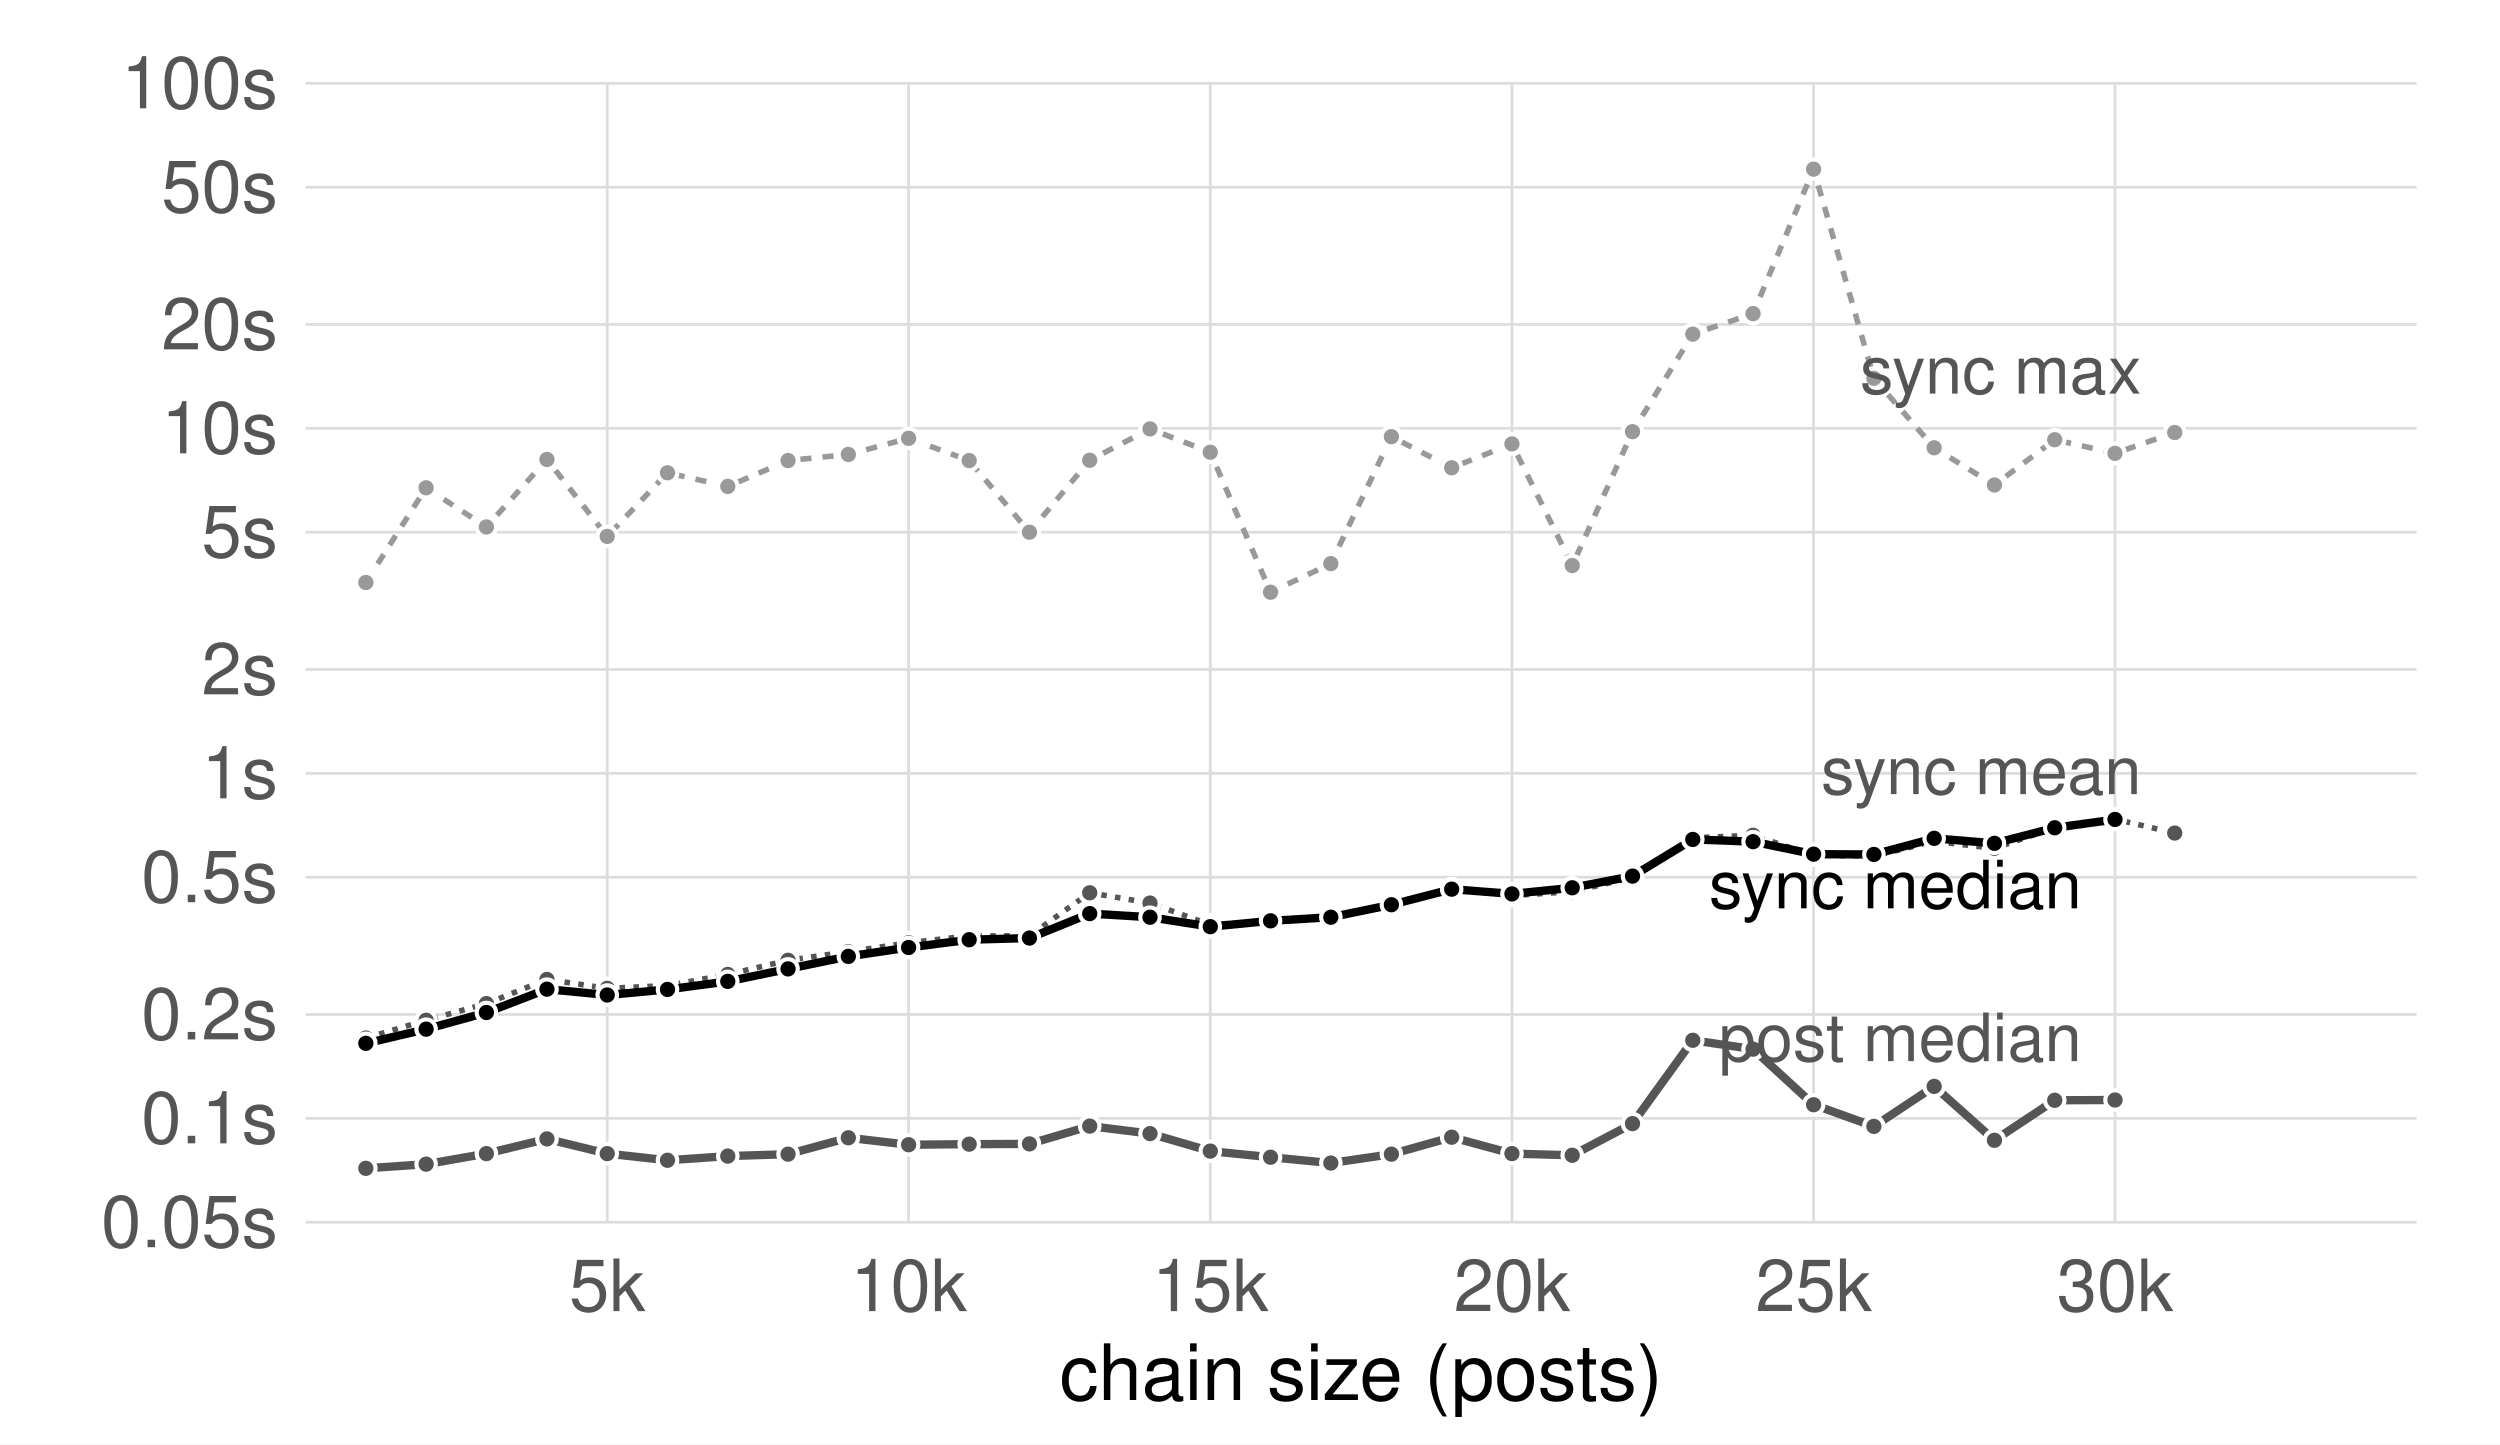
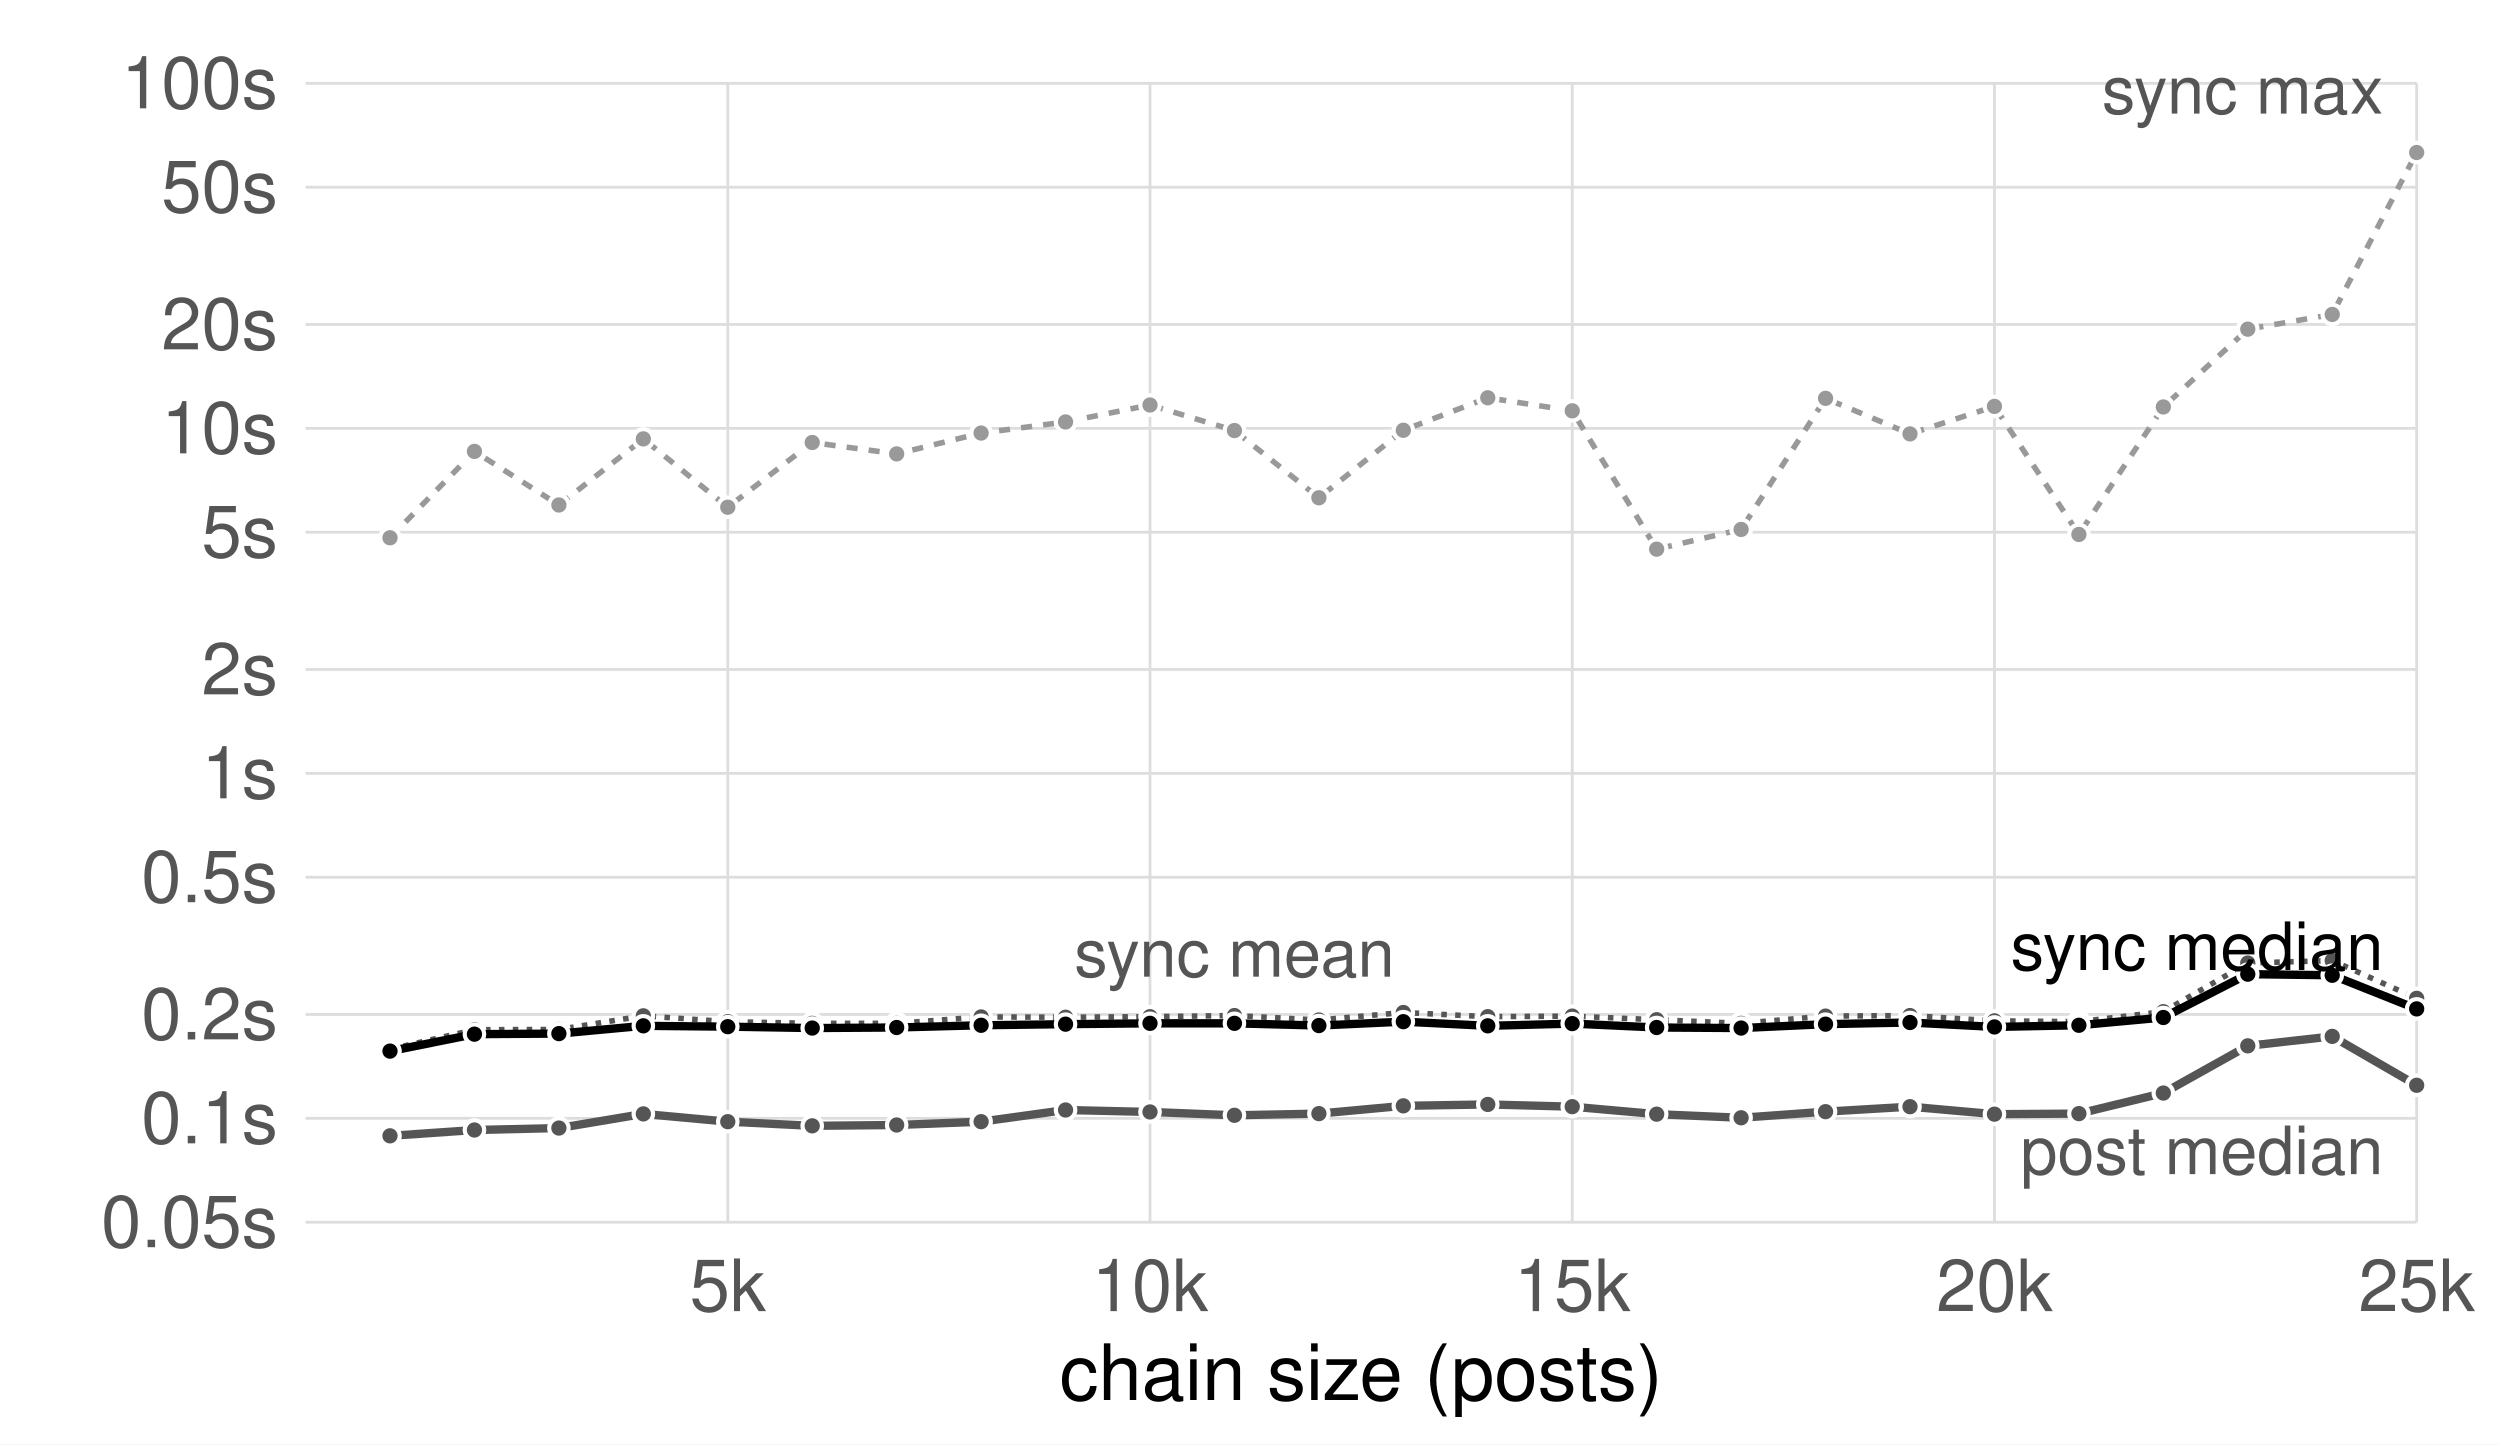
<svg xmlns="http://www.w3.org/2000/svg" width="900" height="520" viewBox="0 0 900 520">
  <rect width="900" height="520" fill="#ffffff" />
  <line x1="110" x2="870" y1="440.0" y2="440.0" stroke="#dddddd" />
  <text x="100.0" y="449.0" font-family="Helvetica, Arial, sans-serif" font-size="26" text-anchor="end" fill="#555555">0.05s</text>
  <line x1="110" x2="870" y1="402.6" y2="402.6" stroke="#dddddd" />
  <text x="100.0" y="411.6" font-family="Helvetica, Arial, sans-serif" font-size="26" text-anchor="end" fill="#555555">0.1s</text>
  <line x1="110" x2="870" y1="365.2" y2="365.2" stroke="#dddddd" />
  <text x="100.0" y="374.2" font-family="Helvetica, Arial, sans-serif" font-size="26" text-anchor="end" fill="#555555">0.2s</text>
  <line x1="110" x2="870" y1="315.8" y2="315.8" stroke="#dddddd" />
  <text x="100.0" y="324.8" font-family="Helvetica, Arial, sans-serif" font-size="26" text-anchor="end" fill="#555555">0.5s</text>
  <line x1="110" x2="870" y1="278.4" y2="278.4" stroke="#dddddd" />
  <text x="100.0" y="287.4" font-family="Helvetica, Arial, sans-serif" font-size="26" text-anchor="end" fill="#555555">1s</text>
  <line x1="110" x2="870" y1="241.0" y2="241.0" stroke="#dddddd" />
  <text x="100.0" y="250.0" font-family="Helvetica, Arial, sans-serif" font-size="26" text-anchor="end" fill="#555555">2s</text>
  <line x1="110" x2="870" y1="191.6" y2="191.6" stroke="#dddddd" />
  <text x="100.0" y="200.6" font-family="Helvetica, Arial, sans-serif" font-size="26" text-anchor="end" fill="#555555">5s</text>
  <line x1="110" x2="870" y1="154.2" y2="154.2" stroke="#dddddd" />
  <text x="100.0" y="163.2" font-family="Helvetica, Arial, sans-serif" font-size="26" text-anchor="end" fill="#555555">10s</text>
  <line x1="110" x2="870" y1="116.8" y2="116.8" stroke="#dddddd" />
  <text x="100.0" y="125.8" font-family="Helvetica, Arial, sans-serif" font-size="26" text-anchor="end" fill="#555555">20s</text>
  <line x1="110" x2="870" y1="67.4" y2="67.4" stroke="#dddddd" />
  <text x="100.0" y="76.4" font-family="Helvetica, Arial, sans-serif" font-size="26" text-anchor="end" fill="#555555">50s</text>
  <line x1="110" x2="870" y1="30.0" y2="30.0" stroke="#dddddd" />
  <text x="100.0" y="39.0" font-family="Helvetica, Arial, sans-serif" font-size="26" text-anchor="end" fill="#555555">100s</text>
-   <line y1="30" y2="440" x1="218.6" x2="218.6" stroke="#dddddd" />
-   <text x="218.6" y="472.0" font-family="Helvetica, Arial, sans-serif" font-size="26" text-anchor="middle" fill="#555555">5k</text>
-   <line y1="30" y2="440" x1="327.1" x2="327.1" stroke="#dddddd" />
-   <text x="327.1" y="472.0" font-family="Helvetica, Arial, sans-serif" font-size="26" text-anchor="middle" fill="#555555">10k</text>
-   <line y1="30" y2="440" x1="435.7" x2="435.7" stroke="#dddddd" />
-   <text x="435.7" y="472.0" font-family="Helvetica, Arial, sans-serif" font-size="26" text-anchor="middle" fill="#555555">15k</text>
-   <line y1="30" y2="440" x1="544.3" x2="544.3" stroke="#dddddd" />
-   <text x="544.3" y="472.0" font-family="Helvetica, Arial, sans-serif" font-size="26" text-anchor="middle" fill="#555555">20k</text>
-   <line y1="30" y2="440" x1="652.9" x2="652.9" stroke="#dddddd" />
-   <text x="652.9" y="472.0" font-family="Helvetica, Arial, sans-serif" font-size="26" text-anchor="middle" fill="#555555">25k</text>
-   <line y1="30" y2="440" x1="761.4" x2="761.4" stroke="#dddddd" />
-   <text x="761.4" y="472.0" font-family="Helvetica, Arial, sans-serif" font-size="26" text-anchor="middle" fill="#555555">30k</text>
+   <line y1="30" y2="440" x1="262.0" x2="262.0" stroke="#dddddd" />
+   <text x="262.0" y="472.0" font-family="Helvetica, Arial, sans-serif" font-size="26" text-anchor="middle" fill="#555555">5k</text>
+   <line y1="30" y2="440" x1="414.0" x2="414.0" stroke="#dddddd" />
+   <text x="414.0" y="472.0" font-family="Helvetica, Arial, sans-serif" font-size="26" text-anchor="middle" fill="#555555">10k</text>
+   <line y1="30" y2="440" x1="566.0" x2="566.0" stroke="#dddddd" />
+   <text x="566.0" y="472.0" font-family="Helvetica, Arial, sans-serif" font-size="26" text-anchor="middle" fill="#555555">15k</text>
+   <line y1="30" y2="440" x1="718.0" x2="718.0" stroke="#dddddd" />
+   <text x="718.0" y="472.0" font-family="Helvetica, Arial, sans-serif" font-size="26" text-anchor="middle" fill="#555555">20k</text>
+   <line y1="30" y2="440" x1="870.0" x2="870.0" stroke="#dddddd" />
+   <text x="870.0" y="472.0" font-family="Helvetica, Arial, sans-serif" font-size="26" text-anchor="middle" fill="#555555">25k</text>
  <text x="490.0" y="504.0" font-family="Helvetica, Arial, sans-serif" font-size="28" text-anchor="middle" fill="#000000">chain size (posts)</text>
-   <polyline fill="none" stroke="#999999" stroke-width="2" stroke-dasharray="4 4" points="131.7,209.7 153.4,175.6 175.1,189.7 196.9,165.4 218.6,193.1 240.3,170.2 262.0,175.1 283.7,165.8 305.4,163.6 327.1,157.8 348.9,165.8 370.6,191.6 392.3,165.7 414.0,154.4 435.7,162.8 457.4,213.2 479.1,202.9 500.9,157.2 522.6,168.4 544.3,159.8 566.0,203.6 587.7,155.4 609.4,120.3 631.1,112.9 652.9,60.9 674.6,136.2 696.3,161.2 718.0,174.6 739.7,158.3 761.4,163.2 782.9,155.7" />
-   <circle cx="131.7" cy="209.7" r="3.5" fill="#999999" stroke="#ffffff" stroke-width="1.5" />
-   <circle cx="153.4" cy="175.6" r="3.5" fill="#999999" stroke="#ffffff" stroke-width="1.5" />
-   <circle cx="175.1" cy="189.7" r="3.5" fill="#999999" stroke="#ffffff" stroke-width="1.5" />
-   <circle cx="196.9" cy="165.4" r="3.5" fill="#999999" stroke="#ffffff" stroke-width="1.5" />
-   <circle cx="218.6" cy="193.1" r="3.5" fill="#999999" stroke="#ffffff" stroke-width="1.5" />
-   <circle cx="240.3" cy="170.2" r="3.5" fill="#999999" stroke="#ffffff" stroke-width="1.5" />
-   <circle cx="262.0" cy="175.1" r="3.5" fill="#999999" stroke="#ffffff" stroke-width="1.5" />
-   <circle cx="283.7" cy="165.8" r="3.5" fill="#999999" stroke="#ffffff" stroke-width="1.5" />
-   <circle cx="305.4" cy="163.6" r="3.5" fill="#999999" stroke="#ffffff" stroke-width="1.5" />
-   <circle cx="327.1" cy="157.8" r="3.5" fill="#999999" stroke="#ffffff" stroke-width="1.5" />
-   <circle cx="348.9" cy="165.8" r="3.5" fill="#999999" stroke="#ffffff" stroke-width="1.5" />
-   <circle cx="370.6" cy="191.6" r="3.5" fill="#999999" stroke="#ffffff" stroke-width="1.5" />
-   <circle cx="392.3" cy="165.7" r="3.5" fill="#999999" stroke="#ffffff" stroke-width="1.5" />
-   <circle cx="414.0" cy="154.4" r="3.5" fill="#999999" stroke="#ffffff" stroke-width="1.5" />
-   <circle cx="435.7" cy="162.8" r="3.5" fill="#999999" stroke="#ffffff" stroke-width="1.5" />
-   <circle cx="457.4" cy="213.2" r="3.5" fill="#999999" stroke="#ffffff" stroke-width="1.5" />
-   <circle cx="479.1" cy="202.9" r="3.5" fill="#999999" stroke="#ffffff" stroke-width="1.5" />
-   <circle cx="500.9" cy="157.2" r="3.5" fill="#999999" stroke="#ffffff" stroke-width="1.5" />
-   <circle cx="522.6" cy="168.4" r="3.5" fill="#999999" stroke="#ffffff" stroke-width="1.5" />
-   <circle cx="544.3" cy="159.8" r="3.5" fill="#999999" stroke="#ffffff" stroke-width="1.5" />
-   <circle cx="566.0" cy="203.6" r="3.5" fill="#999999" stroke="#ffffff" stroke-width="1.5" />
-   <circle cx="587.7" cy="155.4" r="3.5" fill="#999999" stroke="#ffffff" stroke-width="1.5" />
-   <circle cx="609.4" cy="120.3" r="3.5" fill="#999999" stroke="#ffffff" stroke-width="1.5" />
-   <circle cx="631.1" cy="112.9" r="3.5" fill="#999999" stroke="#ffffff" stroke-width="1.5" />
-   <circle cx="652.9" cy="60.9" r="3.5" fill="#999999" stroke="#ffffff" stroke-width="1.5" />
-   <circle cx="674.6" cy="136.2" r="3.5" fill="#999999" stroke="#ffffff" stroke-width="1.5" />
-   <circle cx="696.3" cy="161.2" r="3.5" fill="#999999" stroke="#ffffff" stroke-width="1.5" />
-   <circle cx="718.0" cy="174.6" r="3.5" fill="#999999" stroke="#ffffff" stroke-width="1.5" />
-   <circle cx="739.7" cy="158.3" r="3.5" fill="#999999" stroke="#ffffff" stroke-width="1.5" />
-   <circle cx="761.4" cy="163.2" r="3.5" fill="#999999" stroke="#ffffff" stroke-width="1.5" />
-   <circle cx="782.9" cy="155.7" r="3.5" fill="#999999" stroke="#ffffff" stroke-width="1.5" />
-   <text x="770.9" y="141.7" font-family="Helvetica, Arial, sans-serif" font-size="24" text-anchor="end" fill="#555555">sync max</text>
-   <polyline fill="none" stroke="#555555" stroke-width="2" stroke-dasharray="2 3" points="131.7,373.7 153.4,367.3 175.1,361.3 196.9,352.6 218.6,355.8 240.3,354.8 262.0,350.8 283.7,345.7 305.4,342.6 327.1,339.4 348.9,336.9 370.6,336.9 392.3,321.4 414.0,325.1 435.7,332.9 457.4,331.4 479.1,330.5 500.9,325.6 522.6,319.9 544.3,322.4 566.0,321.0 587.7,315.9 609.4,301.6 631.1,300.7 652.9,307.9 674.6,308.2 696.3,302.9 718.0,305.4 739.7,298.0 761.4,294.9 782.9,299.9" />
-   <circle cx="131.7" cy="373.7" r="3.5" fill="#555555" stroke="#ffffff" stroke-width="1.5" />
-   <circle cx="153.4" cy="367.3" r="3.5" fill="#555555" stroke="#ffffff" stroke-width="1.5" />
-   <circle cx="175.1" cy="361.3" r="3.5" fill="#555555" stroke="#ffffff" stroke-width="1.5" />
-   <circle cx="196.9" cy="352.6" r="3.5" fill="#555555" stroke="#ffffff" stroke-width="1.5" />
-   <circle cx="218.6" cy="355.8" r="3.5" fill="#555555" stroke="#ffffff" stroke-width="1.5" />
-   <circle cx="240.3" cy="354.8" r="3.5" fill="#555555" stroke="#ffffff" stroke-width="1.5" />
-   <circle cx="262.0" cy="350.8" r="3.5" fill="#555555" stroke="#ffffff" stroke-width="1.5" />
-   <circle cx="283.7" cy="345.7" r="3.5" fill="#555555" stroke="#ffffff" stroke-width="1.5" />
-   <circle cx="305.4" cy="342.6" r="3.5" fill="#555555" stroke="#ffffff" stroke-width="1.5" />
-   <circle cx="327.1" cy="339.4" r="3.5" fill="#555555" stroke="#ffffff" stroke-width="1.5" />
-   <circle cx="348.9" cy="336.9" r="3.5" fill="#555555" stroke="#ffffff" stroke-width="1.5" />
-   <circle cx="370.6" cy="336.9" r="3.5" fill="#555555" stroke="#ffffff" stroke-width="1.5" />
-   <circle cx="392.3" cy="321.4" r="3.5" fill="#555555" stroke="#ffffff" stroke-width="1.5" />
-   <circle cx="414.0" cy="325.1" r="3.5" fill="#555555" stroke="#ffffff" stroke-width="1.5" />
-   <circle cx="435.7" cy="332.9" r="3.5" fill="#555555" stroke="#ffffff" stroke-width="1.5" />
-   <circle cx="457.4" cy="331.4" r="3.5" fill="#555555" stroke="#ffffff" stroke-width="1.5" />
-   <circle cx="479.1" cy="330.5" r="3.5" fill="#555555" stroke="#ffffff" stroke-width="1.5" />
-   <circle cx="500.9" cy="325.6" r="3.5" fill="#555555" stroke="#ffffff" stroke-width="1.5" />
-   <circle cx="522.6" cy="319.9" r="3.5" fill="#555555" stroke="#ffffff" stroke-width="1.5" />
-   <circle cx="544.3" cy="322.4" r="3.5" fill="#555555" stroke="#ffffff" stroke-width="1.5" />
-   <circle cx="566.0" cy="321.0" r="3.5" fill="#555555" stroke="#ffffff" stroke-width="1.5" />
-   <circle cx="587.7" cy="315.9" r="3.5" fill="#555555" stroke="#ffffff" stroke-width="1.5" />
-   <circle cx="609.4" cy="301.6" r="3.5" fill="#555555" stroke="#ffffff" stroke-width="1.5" />
-   <circle cx="631.1" cy="300.7" r="3.5" fill="#555555" stroke="#ffffff" stroke-width="1.5" />
-   <circle cx="652.9" cy="307.9" r="3.5" fill="#555555" stroke="#ffffff" stroke-width="1.5" />
-   <circle cx="674.6" cy="308.2" r="3.5" fill="#555555" stroke="#ffffff" stroke-width="1.5" />
-   <circle cx="696.3" cy="302.9" r="3.5" fill="#555555" stroke="#ffffff" stroke-width="1.5" />
-   <circle cx="718.0" cy="305.4" r="3.5" fill="#555555" stroke="#ffffff" stroke-width="1.5" />
-   <circle cx="739.7" cy="298.0" r="3.5" fill="#555555" stroke="#ffffff" stroke-width="1.5" />
-   <circle cx="761.4" cy="294.9" r="3.5" fill="#555555" stroke="#ffffff" stroke-width="1.5" />
-   <circle cx="782.9" cy="299.9" r="3.5" fill="#555555" stroke="#ffffff" stroke-width="1.5" />
-   <text x="770.9" y="285.9" font-family="Helvetica, Arial, sans-serif" font-size="24" text-anchor="end" fill="#555555">sync mean</text>
-   <polyline fill="none" stroke="#000000" stroke-width="3" points="131.7,375.6 153.4,370.5 175.1,364.5 196.9,356.1 218.6,358.2 240.3,356.2 262.0,353.3 283.7,348.8 305.4,344.3 327.1,341.1 348.9,338.3 370.6,337.7 392.3,328.9 414.0,330.2 435.7,333.6 457.4,331.5 479.1,330.2 500.9,325.7 522.6,320.1 544.3,321.8 566.0,319.6 587.7,315.4 609.4,302.2 631.1,303.0 652.9,307.5 674.6,307.6 696.3,301.8 718.0,303.6 739.7,298.0 761.4,295.0" />
-   <circle cx="131.7" cy="375.6" r="3.5" fill="#000000" stroke="#ffffff" stroke-width="1.5" />
-   <circle cx="153.4" cy="370.5" r="3.5" fill="#000000" stroke="#ffffff" stroke-width="1.5" />
-   <circle cx="175.1" cy="364.5" r="3.5" fill="#000000" stroke="#ffffff" stroke-width="1.5" />
-   <circle cx="196.9" cy="356.1" r="3.5" fill="#000000" stroke="#ffffff" stroke-width="1.5" />
-   <circle cx="218.6" cy="358.2" r="3.5" fill="#000000" stroke="#ffffff" stroke-width="1.5" />
-   <circle cx="240.3" cy="356.2" r="3.5" fill="#000000" stroke="#ffffff" stroke-width="1.5" />
-   <circle cx="262.0" cy="353.3" r="3.5" fill="#000000" stroke="#ffffff" stroke-width="1.5" />
-   <circle cx="283.7" cy="348.8" r="3.5" fill="#000000" stroke="#ffffff" stroke-width="1.5" />
-   <circle cx="305.4" cy="344.3" r="3.5" fill="#000000" stroke="#ffffff" stroke-width="1.5" />
-   <circle cx="327.1" cy="341.1" r="3.5" fill="#000000" stroke="#ffffff" stroke-width="1.5" />
-   <circle cx="348.9" cy="338.3" r="3.5" fill="#000000" stroke="#ffffff" stroke-width="1.5" />
-   <circle cx="370.6" cy="337.7" r="3.5" fill="#000000" stroke="#ffffff" stroke-width="1.5" />
-   <circle cx="392.3" cy="328.9" r="3.5" fill="#000000" stroke="#ffffff" stroke-width="1.5" />
-   <circle cx="414.0" cy="330.2" r="3.5" fill="#000000" stroke="#ffffff" stroke-width="1.5" />
-   <circle cx="435.7" cy="333.6" r="3.5" fill="#000000" stroke="#ffffff" stroke-width="1.5" />
-   <circle cx="457.4" cy="331.5" r="3.5" fill="#000000" stroke="#ffffff" stroke-width="1.5" />
-   <circle cx="479.1" cy="330.2" r="3.5" fill="#000000" stroke="#ffffff" stroke-width="1.5" />
-   <circle cx="500.9" cy="325.7" r="3.5" fill="#000000" stroke="#ffffff" stroke-width="1.5" />
-   <circle cx="522.6" cy="320.1" r="3.5" fill="#000000" stroke="#ffffff" stroke-width="1.5" />
-   <circle cx="544.3" cy="321.8" r="3.5" fill="#000000" stroke="#ffffff" stroke-width="1.5" />
-   <circle cx="566.0" cy="319.6" r="3.5" fill="#000000" stroke="#ffffff" stroke-width="1.5" />
-   <circle cx="587.7" cy="315.4" r="3.5" fill="#000000" stroke="#ffffff" stroke-width="1.5" />
-   <circle cx="609.4" cy="302.2" r="3.5" fill="#000000" stroke="#ffffff" stroke-width="1.5" />
-   <circle cx="631.1" cy="303.0" r="3.5" fill="#000000" stroke="#ffffff" stroke-width="1.5" />
-   <circle cx="652.9" cy="307.5" r="3.5" fill="#000000" stroke="#ffffff" stroke-width="1.5" />
-   <circle cx="674.6" cy="307.6" r="3.5" fill="#000000" stroke="#ffffff" stroke-width="1.5" />
-   <circle cx="696.3" cy="301.8" r="3.5" fill="#000000" stroke="#ffffff" stroke-width="1.5" />
-   <circle cx="718.0" cy="303.6" r="3.5" fill="#000000" stroke="#ffffff" stroke-width="1.5" />
-   <circle cx="739.7" cy="298.0" r="3.5" fill="#000000" stroke="#ffffff" stroke-width="1.5" />
-   <circle cx="761.4" cy="295.0" r="3.5" fill="#000000" stroke="#ffffff" stroke-width="1.5" />
-   <text x="749.4" y="327.0" font-family="Helvetica, Arial, sans-serif" font-size="24" text-anchor="end" fill="#000000">sync median</text>
-   <polyline fill="none" stroke="#555555" stroke-width="3" points="131.7,420.6 153.4,419.1 175.1,415.3 196.9,410.0 218.6,415.3 240.3,417.7 262.0,416.2 283.7,415.5 305.4,409.6 327.1,412.1 348.9,411.9 370.6,411.8 392.3,405.4 414.0,408.1 435.7,414.4 457.4,416.6 479.1,418.7 500.9,415.5 522.6,409.4 544.3,415.3 566.0,415.9 587.7,404.5 609.4,374.5 631.1,377.7 652.9,397.7 674.6,405.5 696.3,391.1 718.0,410.5 739.7,396.1 761.4,396.0" />
-   <circle cx="131.7" cy="420.6" r="3.5" fill="#555555" stroke="#ffffff" stroke-width="1.5" />
-   <circle cx="153.4" cy="419.1" r="3.5" fill="#555555" stroke="#ffffff" stroke-width="1.5" />
-   <circle cx="175.1" cy="415.3" r="3.5" fill="#555555" stroke="#ffffff" stroke-width="1.5" />
-   <circle cx="196.9" cy="410.0" r="3.5" fill="#555555" stroke="#ffffff" stroke-width="1.5" />
-   <circle cx="218.6" cy="415.3" r="3.5" fill="#555555" stroke="#ffffff" stroke-width="1.5" />
-   <circle cx="240.3" cy="417.7" r="3.5" fill="#555555" stroke="#ffffff" stroke-width="1.5" />
-   <circle cx="262.0" cy="416.2" r="3.5" fill="#555555" stroke="#ffffff" stroke-width="1.5" />
-   <circle cx="283.7" cy="415.5" r="3.5" fill="#555555" stroke="#ffffff" stroke-width="1.5" />
-   <circle cx="305.4" cy="409.6" r="3.5" fill="#555555" stroke="#ffffff" stroke-width="1.5" />
-   <circle cx="327.1" cy="412.1" r="3.5" fill="#555555" stroke="#ffffff" stroke-width="1.5" />
-   <circle cx="348.9" cy="411.9" r="3.5" fill="#555555" stroke="#ffffff" stroke-width="1.5" />
-   <circle cx="370.6" cy="411.8" r="3.5" fill="#555555" stroke="#ffffff" stroke-width="1.5" />
-   <circle cx="392.3" cy="405.4" r="3.5" fill="#555555" stroke="#ffffff" stroke-width="1.5" />
-   <circle cx="414.0" cy="408.1" r="3.5" fill="#555555" stroke="#ffffff" stroke-width="1.5" />
-   <circle cx="435.7" cy="414.4" r="3.5" fill="#555555" stroke="#ffffff" stroke-width="1.5" />
-   <circle cx="457.4" cy="416.6" r="3.5" fill="#555555" stroke="#ffffff" stroke-width="1.5" />
-   <circle cx="479.1" cy="418.7" r="3.5" fill="#555555" stroke="#ffffff" stroke-width="1.5" />
-   <circle cx="500.9" cy="415.5" r="3.5" fill="#555555" stroke="#ffffff" stroke-width="1.5" />
-   <circle cx="522.6" cy="409.4" r="3.5" fill="#555555" stroke="#ffffff" stroke-width="1.5" />
-   <circle cx="544.3" cy="415.3" r="3.5" fill="#555555" stroke="#ffffff" stroke-width="1.5" />
-   <circle cx="566.0" cy="415.9" r="3.5" fill="#555555" stroke="#ffffff" stroke-width="1.5" />
-   <circle cx="587.7" cy="404.5" r="3.5" fill="#555555" stroke="#ffffff" stroke-width="1.5" />
-   <circle cx="609.4" cy="374.5" r="3.5" fill="#555555" stroke="#ffffff" stroke-width="1.5" />
-   <circle cx="631.1" cy="377.7" r="3.5" fill="#555555" stroke="#ffffff" stroke-width="1.5" />
-   <circle cx="652.9" cy="397.7" r="3.5" fill="#555555" stroke="#ffffff" stroke-width="1.5" />
-   <circle cx="674.6" cy="405.5" r="3.5" fill="#555555" stroke="#ffffff" stroke-width="1.5" />
-   <circle cx="696.3" cy="391.1" r="3.5" fill="#555555" stroke="#ffffff" stroke-width="1.5" />
-   <circle cx="718.0" cy="410.5" r="3.5" fill="#555555" stroke="#ffffff" stroke-width="1.5" />
-   <circle cx="739.7" cy="396.1" r="3.5" fill="#555555" stroke="#ffffff" stroke-width="1.5" />
-   <circle cx="761.4" cy="396.0" r="3.5" fill="#555555" stroke="#ffffff" stroke-width="1.5" />
-   <text x="749.4" y="382.0" font-family="Helvetica, Arial, sans-serif" font-size="24" text-anchor="end" fill="#555555">post median</text>
+   <polyline fill="none" stroke="#999999" stroke-width="2" stroke-dasharray="4 4" points="140.4,193.6 170.8,162.5 201.2,181.8 231.6,158.0 262.0,182.6 292.4,159.3 322.8,163.4 353.2,155.9 383.6,151.9 414.0,145.8 444.4,155.0 474.8,179.2 505.2,154.9 535.6,143.2 566.0,147.9 596.4,197.7 626.8,190.6 657.2,143.4 687.6,156.2 718.0,146.3 748.4,192.4 778.8,146.5 809.2,118.5 839.6,113.2 870.0,54.9" />
+   <circle cx="140.4" cy="193.6" r="3.5" fill="#999999" stroke="#ffffff" stroke-width="1.5" />
+   <circle cx="170.8" cy="162.5" r="3.5" fill="#999999" stroke="#ffffff" stroke-width="1.5" />
+   <circle cx="201.2" cy="181.8" r="3.5" fill="#999999" stroke="#ffffff" stroke-width="1.5" />
+   <circle cx="231.6" cy="158.0" r="3.5" fill="#999999" stroke="#ffffff" stroke-width="1.5" />
+   <circle cx="262.0" cy="182.6" r="3.5" fill="#999999" stroke="#ffffff" stroke-width="1.5" />
+   <circle cx="292.4" cy="159.3" r="3.5" fill="#999999" stroke="#ffffff" stroke-width="1.5" />
+   <circle cx="322.8" cy="163.4" r="3.5" fill="#999999" stroke="#ffffff" stroke-width="1.5" />
+   <circle cx="353.2" cy="155.9" r="3.5" fill="#999999" stroke="#ffffff" stroke-width="1.5" />
+   <circle cx="383.6" cy="151.9" r="3.5" fill="#999999" stroke="#ffffff" stroke-width="1.5" />
+   <circle cx="414.0" cy="145.8" r="3.5" fill="#999999" stroke="#ffffff" stroke-width="1.5" />
+   <circle cx="444.4" cy="155.0" r="3.5" fill="#999999" stroke="#ffffff" stroke-width="1.5" />
+   <circle cx="474.8" cy="179.2" r="3.5" fill="#999999" stroke="#ffffff" stroke-width="1.5" />
+   <circle cx="505.2" cy="154.9" r="3.5" fill="#999999" stroke="#ffffff" stroke-width="1.5" />
+   <circle cx="535.6" cy="143.2" r="3.5" fill="#999999" stroke="#ffffff" stroke-width="1.5" />
+   <circle cx="566.0" cy="147.9" r="3.5" fill="#999999" stroke="#ffffff" stroke-width="1.5" />
+   <circle cx="596.4" cy="197.7" r="3.5" fill="#999999" stroke="#ffffff" stroke-width="1.5" />
+   <circle cx="626.8" cy="190.6" r="3.5" fill="#999999" stroke="#ffffff" stroke-width="1.5" />
+   <circle cx="657.2" cy="143.4" r="3.5" fill="#999999" stroke="#ffffff" stroke-width="1.5" />
+   <circle cx="687.6" cy="156.2" r="3.5" fill="#999999" stroke="#ffffff" stroke-width="1.5" />
+   <circle cx="718.0" cy="146.3" r="3.5" fill="#999999" stroke="#ffffff" stroke-width="1.5" />
+   <circle cx="748.4" cy="192.4" r="3.5" fill="#999999" stroke="#ffffff" stroke-width="1.5" />
+   <circle cx="778.8" cy="146.5" r="3.5" fill="#999999" stroke="#ffffff" stroke-width="1.5" />
+   <circle cx="809.2" cy="118.5" r="3.5" fill="#999999" stroke="#ffffff" stroke-width="1.5" />
+   <circle cx="839.6" cy="113.2" r="3.5" fill="#999999" stroke="#ffffff" stroke-width="1.5" />
+   <circle cx="870.0" cy="54.9" r="3.5" fill="#999999" stroke="#ffffff" stroke-width="1.5" />
+   <text x="858.0" y="40.9" font-family="Helvetica, Arial, sans-serif" font-size="24" text-anchor="end" fill="#555555">sync max</text>
+   <polyline fill="none" stroke="#555555" stroke-width="2" stroke-dasharray="2 3" points="140.4,377.7 170.8,370.7 201.2,370.6 231.6,365.7 262.0,367.8 292.4,368.4 322.8,368.4 353.2,366.1 383.6,366.2 414.0,366.0 444.4,365.6 474.8,367.2 505.2,364.5 535.6,366.0 566.0,365.8 596.4,367.1 626.8,368.4 657.2,365.8 687.6,365.6 718.0,367.5 748.4,367.8 778.8,364.2 809.2,346.7 839.6,345.8 870.0,359.4" />
+   <circle cx="140.4" cy="377.7" r="3.5" fill="#555555" stroke="#ffffff" stroke-width="1.5" />
+   <circle cx="170.8" cy="370.7" r="3.5" fill="#555555" stroke="#ffffff" stroke-width="1.5" />
+   <circle cx="201.2" cy="370.6" r="3.5" fill="#555555" stroke="#ffffff" stroke-width="1.5" />
+   <circle cx="231.6" cy="365.7" r="3.5" fill="#555555" stroke="#ffffff" stroke-width="1.5" />
+   <circle cx="262.0" cy="367.8" r="3.5" fill="#555555" stroke="#ffffff" stroke-width="1.5" />
+   <circle cx="292.4" cy="368.4" r="3.5" fill="#555555" stroke="#ffffff" stroke-width="1.5" />
+   <circle cx="322.8" cy="368.4" r="3.5" fill="#555555" stroke="#ffffff" stroke-width="1.5" />
+   <circle cx="353.2" cy="366.1" r="3.5" fill="#555555" stroke="#ffffff" stroke-width="1.5" />
+   <circle cx="383.6" cy="366.2" r="3.5" fill="#555555" stroke="#ffffff" stroke-width="1.5" />
+   <circle cx="414.0" cy="366.0" r="3.5" fill="#555555" stroke="#ffffff" stroke-width="1.5" />
+   <circle cx="444.4" cy="365.6" r="3.5" fill="#555555" stroke="#ffffff" stroke-width="1.5" />
+   <circle cx="474.8" cy="367.2" r="3.5" fill="#555555" stroke="#ffffff" stroke-width="1.5" />
+   <circle cx="505.2" cy="364.5" r="3.5" fill="#555555" stroke="#ffffff" stroke-width="1.5" />
+   <circle cx="535.6" cy="366.0" r="3.5" fill="#555555" stroke="#ffffff" stroke-width="1.5" />
+   <circle cx="566.0" cy="365.8" r="3.5" fill="#555555" stroke="#ffffff" stroke-width="1.5" />
+   <circle cx="596.4" cy="367.1" r="3.5" fill="#555555" stroke="#ffffff" stroke-width="1.5" />
+   <circle cx="626.8" cy="368.4" r="3.5" fill="#555555" stroke="#ffffff" stroke-width="1.5" />
+   <circle cx="657.2" cy="365.8" r="3.5" fill="#555555" stroke="#ffffff" stroke-width="1.5" />
+   <circle cx="687.6" cy="365.6" r="3.5" fill="#555555" stroke="#ffffff" stroke-width="1.5" />
+   <circle cx="718.0" cy="367.5" r="3.5" fill="#555555" stroke="#ffffff" stroke-width="1.5" />
+   <circle cx="748.4" cy="367.8" r="3.5" fill="#555555" stroke="#ffffff" stroke-width="1.5" />
+   <circle cx="778.8" cy="364.2" r="3.5" fill="#555555" stroke="#ffffff" stroke-width="1.5" />
+   <circle cx="809.2" cy="346.7" r="3.5" fill="#555555" stroke="#ffffff" stroke-width="1.5" />
+   <circle cx="839.6" cy="345.8" r="3.5" fill="#555555" stroke="#ffffff" stroke-width="1.5" />
+   <circle cx="870.0" cy="359.4" r="3.5" fill="#555555" stroke="#ffffff" stroke-width="1.5" />
+   <text x="444.4" y="351.6" font-family="Helvetica, Arial, sans-serif" font-size="24" text-anchor="middle" fill="#555555">sync mean</text>
+   <polyline fill="none" stroke="#000000" stroke-width="3" points="140.4,378.4 170.8,372.3 201.2,372.1 231.6,369.3 262.0,369.6 292.4,370.1 322.8,369.9 353.2,369.1 383.6,368.7 414.0,368.4 444.4,368.4 474.8,369.2 505.2,367.8 535.6,369.3 566.0,368.5 596.4,369.9 626.8,370.1 657.2,368.7 687.6,368.1 718.0,369.7 748.4,369.1 778.8,366.3 809.2,350.7 839.6,351.1 870.0,363.2" />
+   <circle cx="140.4" cy="378.4" r="3.5" fill="#000000" stroke="#ffffff" stroke-width="1.5" />
+   <circle cx="170.8" cy="372.3" r="3.5" fill="#000000" stroke="#ffffff" stroke-width="1.5" />
+   <circle cx="201.2" cy="372.1" r="3.5" fill="#000000" stroke="#ffffff" stroke-width="1.5" />
+   <circle cx="231.6" cy="369.3" r="3.5" fill="#000000" stroke="#ffffff" stroke-width="1.5" />
+   <circle cx="262.0" cy="369.6" r="3.5" fill="#000000" stroke="#ffffff" stroke-width="1.5" />
+   <circle cx="292.4" cy="370.1" r="3.5" fill="#000000" stroke="#ffffff" stroke-width="1.5" />
+   <circle cx="322.8" cy="369.9" r="3.5" fill="#000000" stroke="#ffffff" stroke-width="1.5" />
+   <circle cx="353.2" cy="369.1" r="3.5" fill="#000000" stroke="#ffffff" stroke-width="1.5" />
+   <circle cx="383.6" cy="368.7" r="3.5" fill="#000000" stroke="#ffffff" stroke-width="1.5" />
+   <circle cx="414.0" cy="368.4" r="3.5" fill="#000000" stroke="#ffffff" stroke-width="1.5" />
+   <circle cx="444.4" cy="368.4" r="3.5" fill="#000000" stroke="#ffffff" stroke-width="1.5" />
+   <circle cx="474.8" cy="369.2" r="3.5" fill="#000000" stroke="#ffffff" stroke-width="1.5" />
+   <circle cx="505.2" cy="367.8" r="3.5" fill="#000000" stroke="#ffffff" stroke-width="1.5" />
+   <circle cx="535.6" cy="369.3" r="3.5" fill="#000000" stroke="#ffffff" stroke-width="1.5" />
+   <circle cx="566.0" cy="368.5" r="3.5" fill="#000000" stroke="#ffffff" stroke-width="1.5" />
+   <circle cx="596.4" cy="369.9" r="3.5" fill="#000000" stroke="#ffffff" stroke-width="1.5" />
+   <circle cx="626.8" cy="370.1" r="3.5" fill="#000000" stroke="#ffffff" stroke-width="1.5" />
+   <circle cx="657.2" cy="368.7" r="3.5" fill="#000000" stroke="#ffffff" stroke-width="1.5" />
+   <circle cx="687.6" cy="368.1" r="3.5" fill="#000000" stroke="#ffffff" stroke-width="1.5" />
+   <circle cx="718.0" cy="369.7" r="3.5" fill="#000000" stroke="#ffffff" stroke-width="1.5" />
+   <circle cx="748.4" cy="369.1" r="3.5" fill="#000000" stroke="#ffffff" stroke-width="1.5" />
+   <circle cx="778.8" cy="366.3" r="3.5" fill="#000000" stroke="#ffffff" stroke-width="1.5" />
+   <circle cx="809.2" cy="350.7" r="3.5" fill="#000000" stroke="#ffffff" stroke-width="1.5" />
+   <circle cx="839.6" cy="351.1" r="3.5" fill="#000000" stroke="#ffffff" stroke-width="1.5" />
+   <circle cx="870.0" cy="363.2" r="3.5" fill="#000000" stroke="#ffffff" stroke-width="1.5" />
+   <text x="858.0" y="349.2" font-family="Helvetica, Arial, sans-serif" font-size="24" text-anchor="end" fill="#000000">sync median</text>
+   <polyline fill="none" stroke="#555555" stroke-width="3" points="140.4,408.9 170.8,406.8 201.2,406.1 231.6,401.0 262.0,403.8 292.4,405.3 322.8,405.0 353.2,403.8 383.6,399.6 414.0,400.3 444.4,401.5 474.8,400.9 505.2,398.1 535.6,397.6 566.0,398.4 596.4,401.1 626.8,402.4 657.2,400.2 687.6,398.4 718.0,401.1 748.4,400.9 778.8,393.5 809.2,376.5 839.6,373.1 870.0,390.7" />
+   <circle cx="140.4" cy="408.9" r="3.5" fill="#555555" stroke="#ffffff" stroke-width="1.5" />
+   <circle cx="170.8" cy="406.8" r="3.5" fill="#555555" stroke="#ffffff" stroke-width="1.5" />
+   <circle cx="201.2" cy="406.1" r="3.5" fill="#555555" stroke="#ffffff" stroke-width="1.5" />
+   <circle cx="231.6" cy="401.0" r="3.5" fill="#555555" stroke="#ffffff" stroke-width="1.5" />
+   <circle cx="262.0" cy="403.8" r="3.5" fill="#555555" stroke="#ffffff" stroke-width="1.5" />
+   <circle cx="292.4" cy="405.3" r="3.5" fill="#555555" stroke="#ffffff" stroke-width="1.5" />
+   <circle cx="322.8" cy="405.0" r="3.5" fill="#555555" stroke="#ffffff" stroke-width="1.5" />
+   <circle cx="353.2" cy="403.8" r="3.5" fill="#555555" stroke="#ffffff" stroke-width="1.5" />
+   <circle cx="383.6" cy="399.6" r="3.5" fill="#555555" stroke="#ffffff" stroke-width="1.5" />
+   <circle cx="414.0" cy="400.3" r="3.5" fill="#555555" stroke="#ffffff" stroke-width="1.5" />
+   <circle cx="444.4" cy="401.5" r="3.5" fill="#555555" stroke="#ffffff" stroke-width="1.5" />
+   <circle cx="474.8" cy="400.9" r="3.5" fill="#555555" stroke="#ffffff" stroke-width="1.5" />
+   <circle cx="505.2" cy="398.1" r="3.5" fill="#555555" stroke="#ffffff" stroke-width="1.5" />
+   <circle cx="535.6" cy="397.6" r="3.5" fill="#555555" stroke="#ffffff" stroke-width="1.5" />
+   <circle cx="566.0" cy="398.4" r="3.5" fill="#555555" stroke="#ffffff" stroke-width="1.5" />
+   <circle cx="596.4" cy="401.1" r="3.5" fill="#555555" stroke="#ffffff" stroke-width="1.5" />
+   <circle cx="626.8" cy="402.4" r="3.5" fill="#555555" stroke="#ffffff" stroke-width="1.5" />
+   <circle cx="657.2" cy="400.2" r="3.5" fill="#555555" stroke="#ffffff" stroke-width="1.5" />
+   <circle cx="687.6" cy="398.4" r="3.5" fill="#555555" stroke="#ffffff" stroke-width="1.5" />
+   <circle cx="718.0" cy="401.1" r="3.5" fill="#555555" stroke="#ffffff" stroke-width="1.5" />
+   <circle cx="748.4" cy="400.9" r="3.5" fill="#555555" stroke="#ffffff" stroke-width="1.5" />
+   <circle cx="778.8" cy="393.5" r="3.5" fill="#555555" stroke="#ffffff" stroke-width="1.5" />
+   <circle cx="809.2" cy="376.5" r="3.5" fill="#555555" stroke="#ffffff" stroke-width="1.5" />
+   <circle cx="839.6" cy="373.1" r="3.5" fill="#555555" stroke="#ffffff" stroke-width="1.5" />
+   <circle cx="870.0" cy="390.7" r="3.5" fill="#555555" stroke="#ffffff" stroke-width="1.5" />
+   <text x="858.0" y="422.7" font-family="Helvetica, Arial, sans-serif" font-size="24" text-anchor="end" fill="#555555">post median</text>
</svg>
